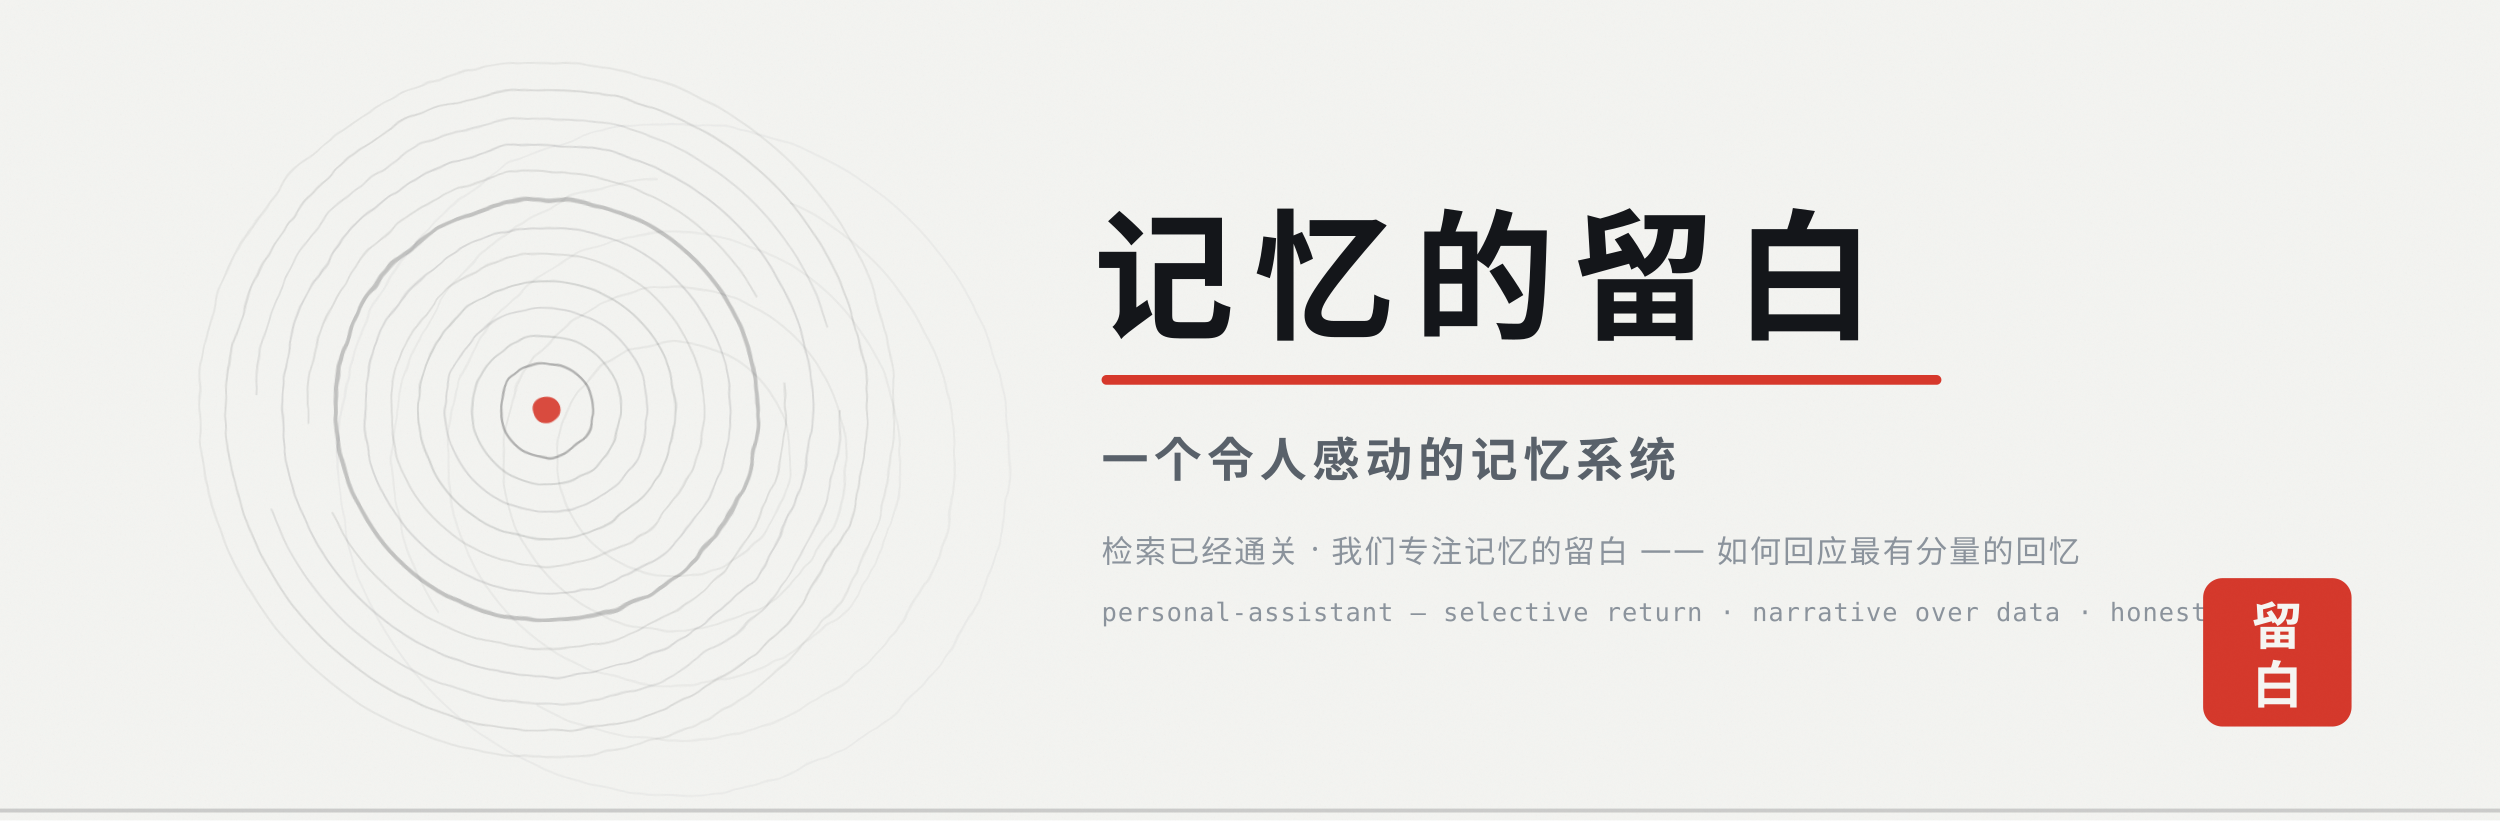
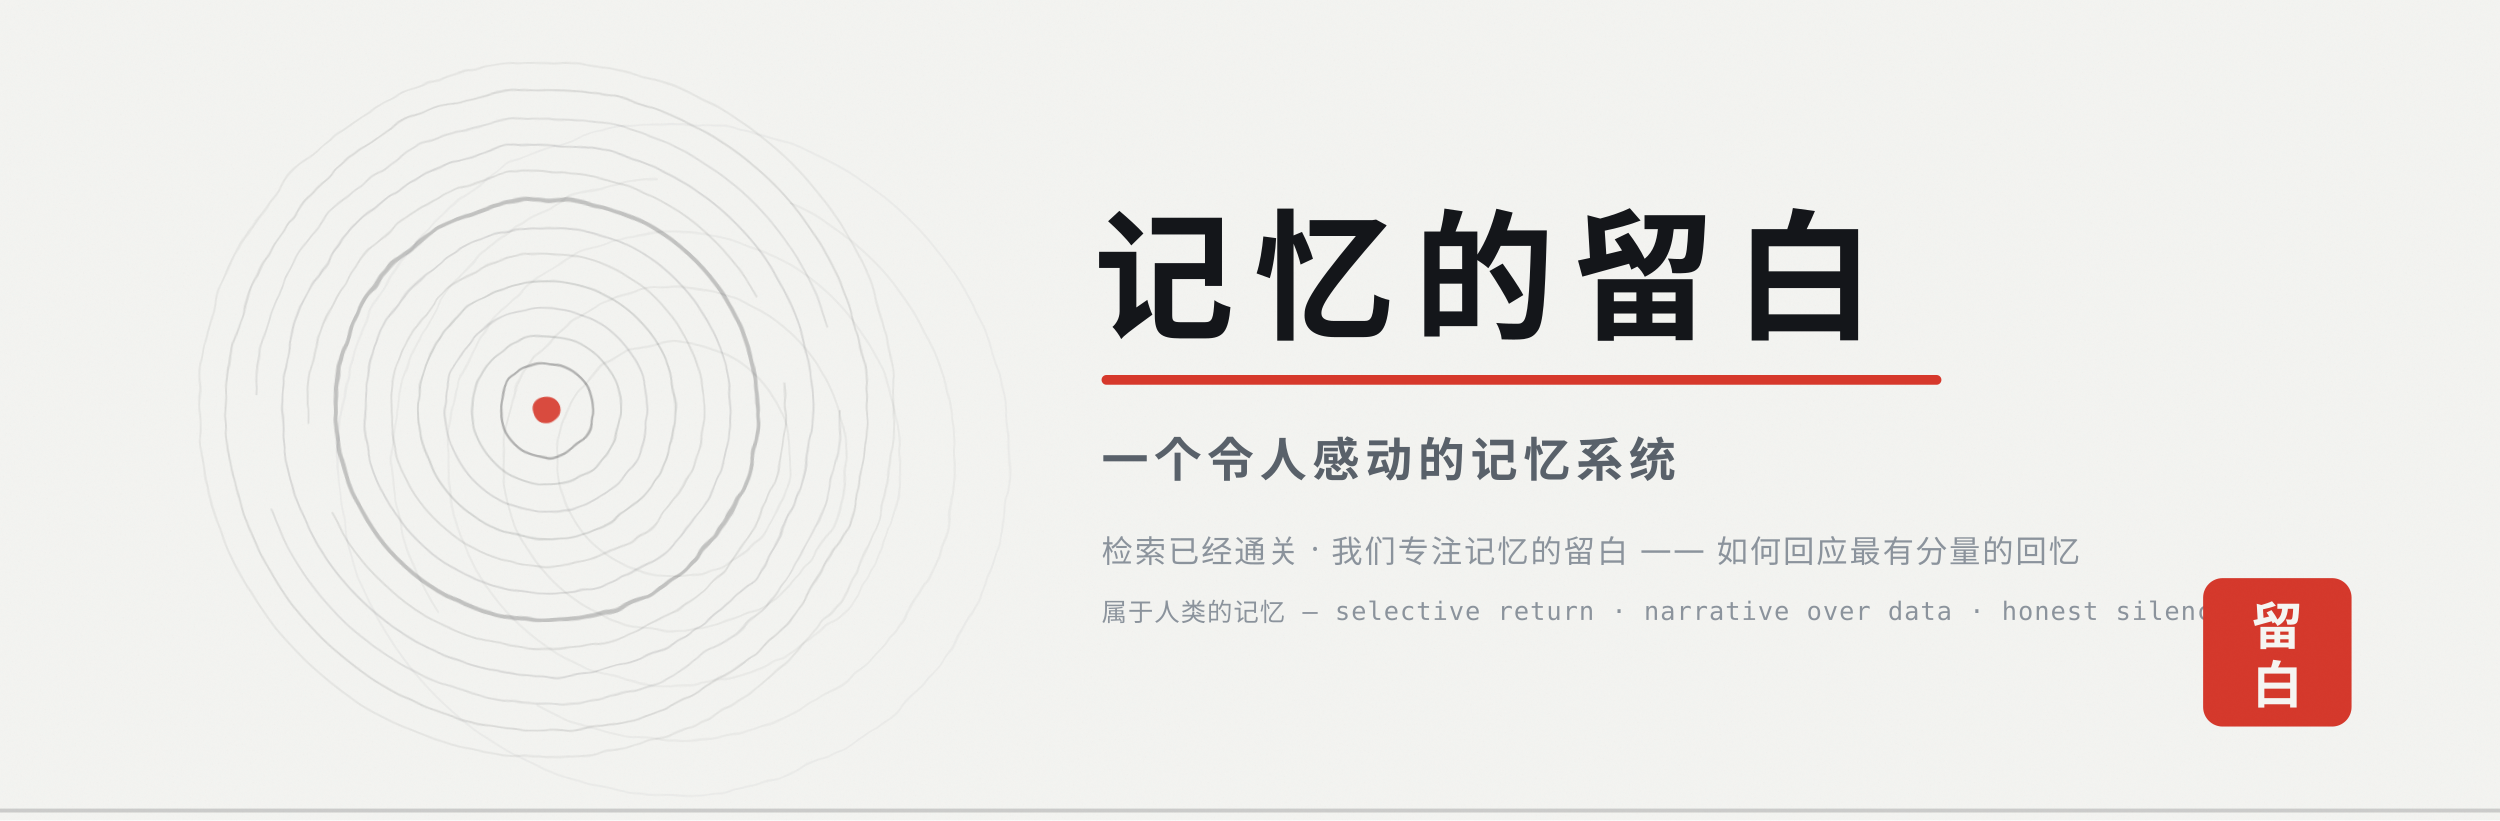
<svg xmlns="http://www.w3.org/2000/svg" width="1280" height="420" viewBox="0 0 1280 420">
  <defs>
    <filter id="grain" x="0" y="0" width="100%" height="100%">
      <feTurbulence type="fractalNoise" baseFrequency="0.9" numOctaves="2" result="n" />
      <feColorMatrix in="n" type="matrix" values="0 0 0 0 0.08 0 0 0 0 0.09 0 0 0 0 0.10 0 0 0 0.05 0" />
    </filter>
    <filter id="inkedge" x="-20%" y="-20%" width="140%" height="140%">
      <feTurbulence type="fractalNoise" baseFrequency="0.04" numOctaves="3" result="t" />
      <feDisplacementMap in="SourceGraphic" in2="t" scale="4" />
    </filter>
    <clipPath id="sealclip">
      <rect x="1128" y="296" width="76" height="76" rx="10" />
    </clipPath>
  </defs>
  <rect width="1280" height="420" fill="#F5F5F2" />
  <rect width="1280" height="420" filter="url(#grain)" opacity="0.6" />
  <g fill="none" filter="url(#inkedge)">
    <g stroke="#14161A">
      <circle cx="280" cy="210" r="24" stroke-opacity="0.30" stroke-width="1.2" />
      <circle cx="280" cy="210" r="38" stroke-opacity="0.14" stroke-width="1" />
      <circle cx="280" cy="210" r="52" stroke-opacity="0.12" stroke-width="1" />
      <circle cx="280" cy="210" r="66" stroke-opacity="0.14" stroke-width="1" />
      <circle cx="280" cy="210" r="80" stroke-opacity="0.10" stroke-width="1" />
      <circle cx="280" cy="210" r="94" stroke-opacity="0.12" stroke-width="1" />
      <circle cx="280" cy="210" r="108" stroke-opacity="0.22" stroke-width="2" />
      <circle cx="280" cy="210" r="122" stroke-opacity="0.10" stroke-width="1" stroke-dasharray="330 46" />
      <circle cx="280" cy="210" r="136" stroke-opacity="0.12" stroke-width="1" />
      <circle cx="280" cy="210" r="150" stroke-opacity="0.09" stroke-width="1" stroke-dasharray="420 60" />
      <circle cx="280" cy="210" r="164" stroke-opacity="0.11" stroke-width="1" />
      <circle cx="280" cy="210" r="178" stroke-opacity="0.07" stroke-width="1" />
      <circle cx="345" cy="235" r="60" stroke-opacity="0.06" stroke-width="1" />
      <circle cx="345" cy="235" r="88" stroke-opacity="0.06" stroke-width="1" />
      <circle cx="345" cy="235" r="116" stroke-opacity="0.05" stroke-width="1" />
      <circle cx="345" cy="235" r="144" stroke-opacity="0.05" stroke-width="1" stroke-dasharray="300 70" />
      <circle cx="345" cy="235" r="172" stroke-opacity="0.04" stroke-width="1" />
    </g>
    <circle cx="280" cy="210" r="7" fill="#D6382B" stroke="none" opacity="0.9" />
  </g>
  <text x="560" y="168" font-family="Noto Serif SC, Songti SC, STSong, SimSun, serif" font-weight="700" font-size="72" fill="#14161A" letter-spacing="10">记忆的留白</text>
  <rect x="564" y="192" width="430" height="5" rx="2.5" fill="#D6382B" />
  <text x="564" y="244" font-family="Noto Serif SC, Songti SC, STSong, SimSun, serif" font-weight="600" font-size="24" fill="#59616A" letter-spacing="3">一个令人感动的记忆系统</text>
  <text x="564" y="288" font-family="Noto Sans SC, PingFang SC, Microsoft YaHei, sans-serif" font-size="16" fill="#8B939C" letter-spacing="1">检索已经通关 · 我们专注记忆的留白 —— 如何回应最有分量的回忆</text>
-   <text x="564" y="318" font-family="ui-monospace, SFMono-Regular, Menlo, monospace" font-size="13" fill="#8B939C" letter-spacing="0.5">personal-assistant — selective return · narrative over data · honest silence</text>
+   <text x="564" y="318" font-family="ui-monospace, SFMono-Regular, Menlo, monospace" font-size="13" fill="#8B939C" letter-spacing="0.5">属于人类的记忆 — selective return · narrative over data · honest silence</text>
  <g clip-path="url(#sealclip)">
    <rect x="1128" y="296" width="76" height="76" fill="#D6382B" />
    <rect x="1128" y="296" width="76" height="76" filter="url(#grain)" opacity="0.35" />
    <text x="1166" y="330" text-anchor="middle" font-family="Noto Serif SC, Songti SC, SimSun, serif" font-weight="700" font-size="26" fill="#F5F5F2">留</text>
    <text x="1166" y="360" text-anchor="middle" font-family="Noto Serif SC, Songti SC, SimSun, serif" font-weight="700" font-size="26" fill="#F5F5F2">白</text>
  </g>
  <rect x="0" y="414" width="1280" height="2" fill="#14161A" opacity="0.18" />
</svg>
